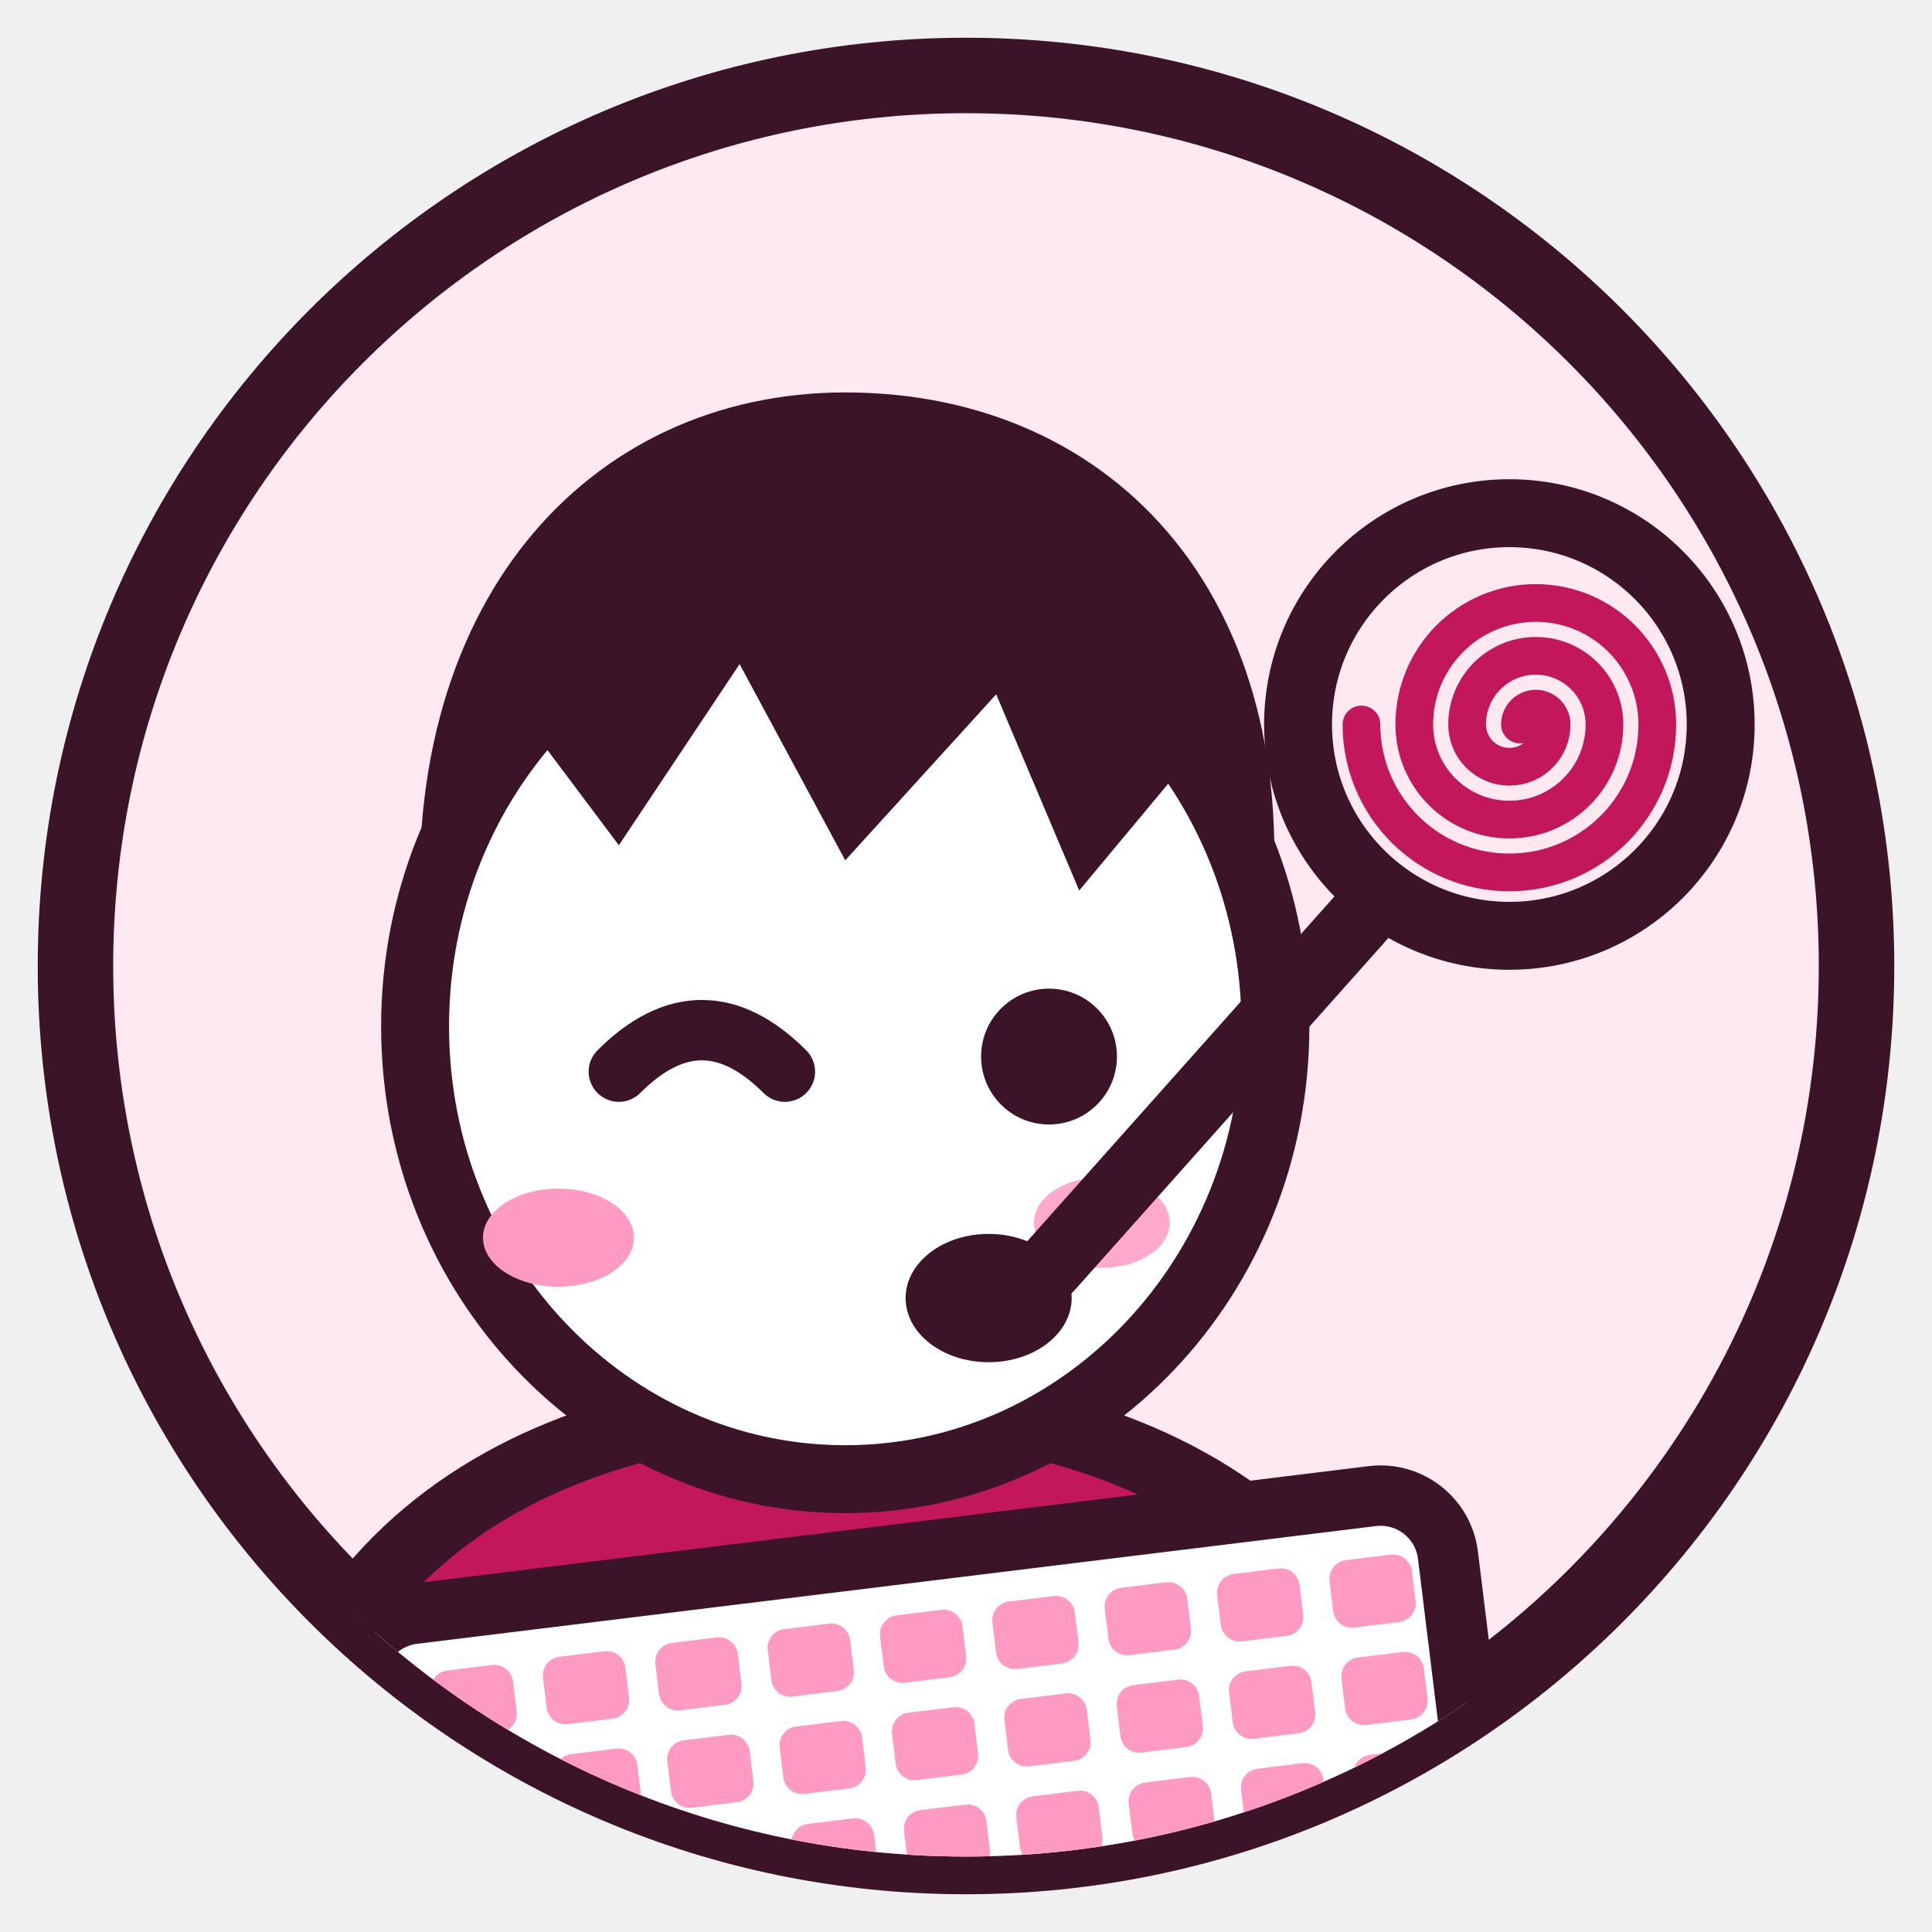
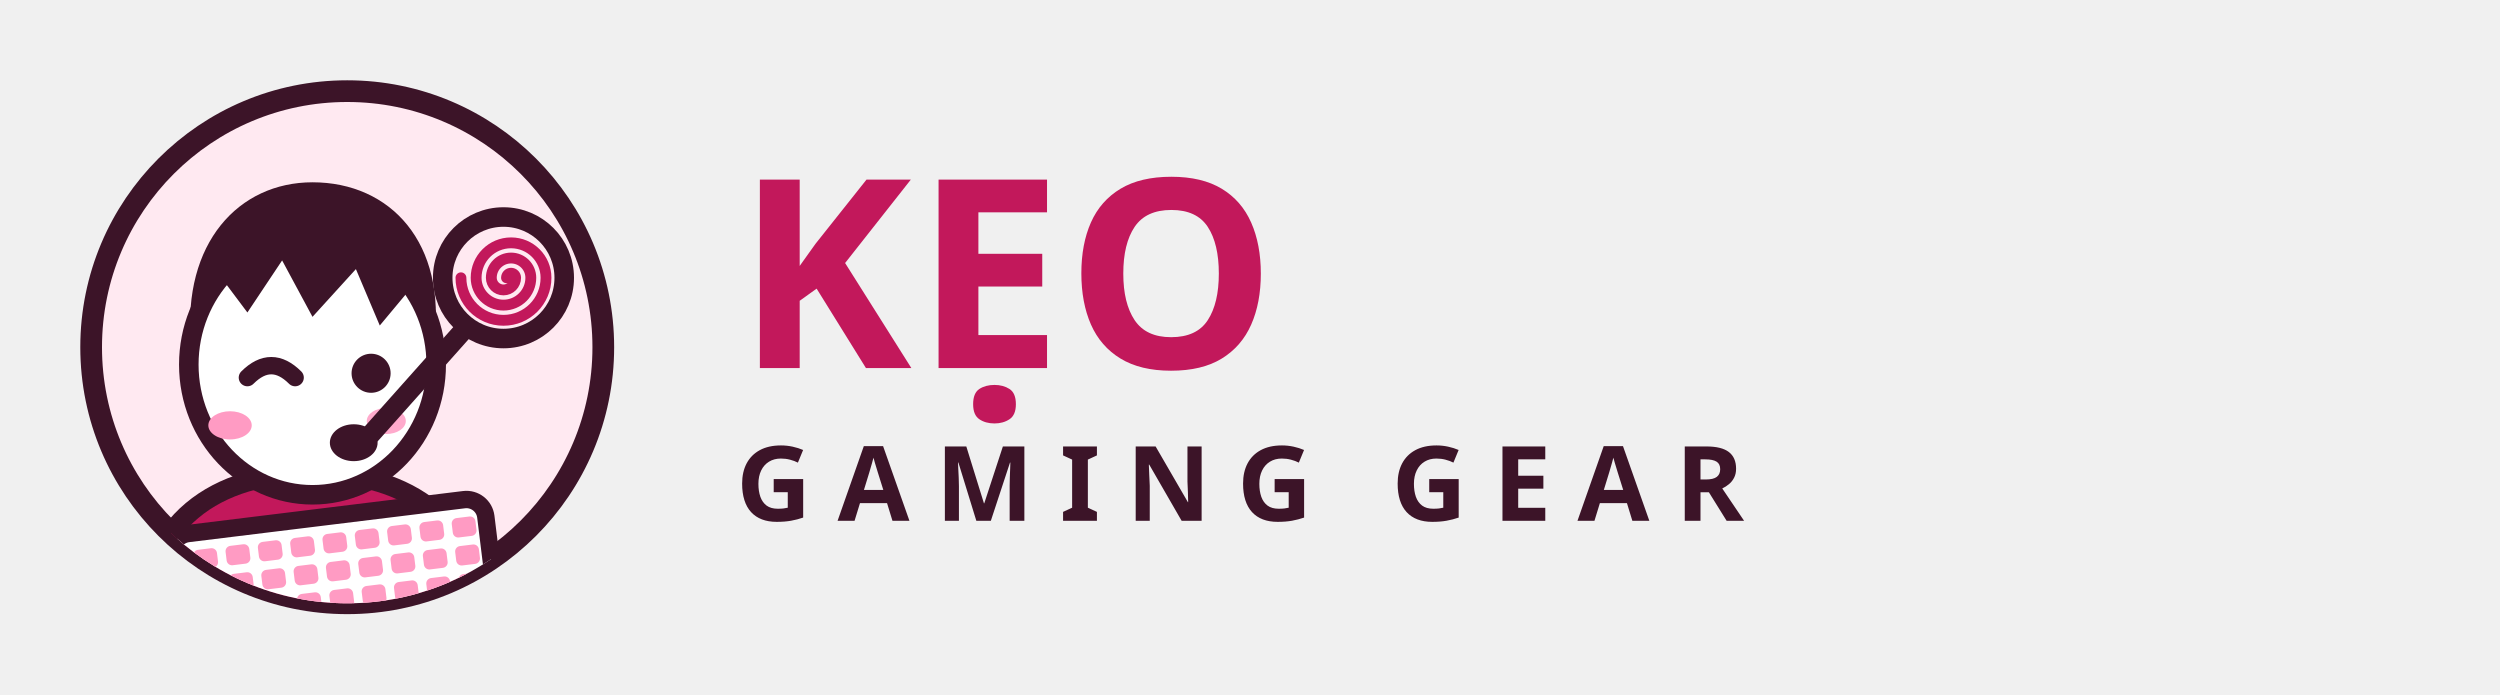
- <svg xmlns="http://www.w3.org/2000/svg" viewBox="0 0 256 256" width="256" height="256" role="img" aria-label="KEO Gaming Shop mascot">
-   <defs>
-     <clipPath id="keoBadge_mark-03-mascot">
-       <circle cx="128" cy="128" r="118" />
-     </clipPath>
-   </defs>
-   <circle cx="128" cy="128" r="118" fill="#ffe9f1" stroke="#3c1428" stroke-width="10" />
-   <g clip-path="url(#keoBadge_mark-03-mascot)" stroke-linejoin="round" stroke-linecap="round">
-     <rect x="96" y="176" width="34" height="30" fill="#ffffff" stroke="#3c1428" stroke-width="9" />
-     <path d="M34,258 C34,208 68,186 112,186 C156,186 190,208 190,258 Z" fill="#c2185b" stroke="#3c1428" stroke-width="9" />
-     <ellipse cx="112" cy="136" rx="57" ry="60" fill="#ffffff" stroke="#3c1428" stroke-width="9" />
-     <ellipse cx="74" cy="164" rx="10" ry="6.5" fill="#ff9bc3" />
-     <ellipse cx="146" cy="162" rx="9" ry="6" fill="#ff9bc3" opacity=".85" />
-     <path d="M56,126 C52,80 78,52 112,52 C148,52 174,80 168,126 L158,100 L143,118 L132,92 L112,114 L98,88 L82,112 L70,96 Z" fill="#3c1428" />
-     <path d="M82,142 q11,-11 22,0" fill="none" stroke="#3c1428" stroke-width="8" />
-     <circle cx="139" cy="140" r="9" fill="#3c1428" />
-     <ellipse cx="131" cy="172" rx="11" ry="8.5" fill="#3c1428" />
-     <path d="M139,168 L188,113" stroke="#3c1428" stroke-width="9" />
-     <circle cx="200" cy="96" r="28" fill="#ffe9f1" stroke="#3c1428" stroke-width="9" />
-     <g transform="translate(200,96) scale(0.7) translate(-48,-50)">
-       <path d="M50,50 A3,3 0 0 1 56,50 A8,8 0 0 1 40,50 A13,13 0 0 1 66,50 A18,18 0 0 1 30,50 A23,23 0 0 1 76,50 A28,28 0 0 1 20,50" fill="none" stroke="#c2185b" stroke-width="7.14" stroke-linecap="round" />
-     </g>
-     <g transform="rotate(-7 120 228)">
-       <rect x="48" y="206" width="146" height="46" rx="9" fill="#ffffff" stroke="#3c1428" stroke-width="8" />
-       <rect x="58" y="214" width="11" height="9" rx="2.5" fill="#ff9bc3" />
-       <rect x="73" y="214" width="11" height="9" rx="2.5" fill="#ff9bc3" />
-       <rect x="88" y="214" width="11" height="9" rx="2.5" fill="#ff9bc3" />
-       <rect x="103" y="214" width="11" height="9" rx="2.5" fill="#ff9bc3" />
-       <rect x="118" y="214" width="11" height="9" rx="2.5" fill="#ff9bc3" />
-       <rect x="133" y="214" width="11" height="9" rx="2.5" fill="#ff9bc3" />
-       <rect x="148" y="214" width="11" height="9" rx="2.5" fill="#ff9bc3" />
-       <rect x="163" y="214" width="11" height="9" rx="2.5" fill="#ff9bc3" />
-       <rect x="178" y="214" width="11" height="9" rx="2.5" fill="#ff9bc3" />
-       <rect x="58" y="227" width="11" height="9" rx="2.5" fill="#ff9bc3" />
-       <rect x="73" y="227" width="11" height="9" rx="2.5" fill="#ff9bc3" />
-       <rect x="88" y="227" width="11" height="9" rx="2.5" fill="#ff9bc3" />
-       <rect x="103" y="227" width="11" height="9" rx="2.5" fill="#ff9bc3" />
-       <rect x="118" y="227" width="11" height="9" rx="2.5" fill="#ff9bc3" />
-       <rect x="133" y="227" width="11" height="9" rx="2.5" fill="#ff9bc3" />
-       <rect x="148" y="227" width="11" height="9" rx="2.5" fill="#ff9bc3" />
-       <rect x="163" y="227" width="11" height="9" rx="2.5" fill="#ff9bc3" />
-       <rect x="178" y="227" width="11" height="9" rx="2.5" fill="#ff9bc3" />
-       <rect x="58" y="240" width="11" height="9" rx="2.5" fill="#ff9bc3" />
-       <rect x="73" y="240" width="11" height="9" rx="2.5" fill="#ff9bc3" />
-       <rect x="88" y="240" width="11" height="9" rx="2.5" fill="#ff9bc3" />
-       <rect x="103" y="240" width="11" height="9" rx="2.5" fill="#ff9bc3" />
-       <rect x="118" y="240" width="11" height="9" rx="2.5" fill="#ff9bc3" />
-       <rect x="133" y="240" width="11" height="9" rx="2.5" fill="#ff9bc3" />
-       <rect x="148" y="240" width="11" height="9" rx="2.5" fill="#ff9bc3" />
-       <rect x="163" y="240" width="11" height="9" rx="2.5" fill="#ff9bc3" />
-       <rect x="178" y="240" width="11" height="9" rx="2.5" fill="#ff9bc3" />
+ <svg xmlns="http://www.w3.org/2000/svg" viewBox="0 0 720 200" width="720" height="200" role="img" aria-label="KẸO Gaming Gear">
+   <g transform="translate(20,20) scale(0.625)">
+     <defs>
+       <clipPath id="lk3">
+         <circle cx="128" cy="128" r="118" />
+       </clipPath>
+     </defs>
+     <circle cx="128" cy="128" r="118" fill="#ffe9f1" stroke="#3c1428" stroke-width="10" />
+     <g clip-path="url(#lk3)" stroke-linejoin="round" stroke-linecap="round">
+       <rect x="96" y="176" width="34" height="30" fill="#ffffff" stroke="#3c1428" stroke-width="9" />
+       <path d="M34,258 C34,208 68,186 112,186 C156,186 190,208 190,258 Z" fill="#c2185b" stroke="#3c1428" stroke-width="9" />
+       <ellipse cx="112" cy="136" rx="57" ry="60" fill="#ffffff" stroke="#3c1428" stroke-width="9" />
+       <ellipse cx="74" cy="164" rx="10" ry="6.5" fill="#ff9bc3" />
+       <ellipse cx="146" cy="162" rx="9" ry="6" fill="#ff9bc3" opacity=".85" />
+       <path d="M56,126 C52,80 78,52 112,52 C148,52 174,80 168,126 L158,100 L143,118 L132,92 L112,114 L98,88 L82,112 L70,96 Z" fill="#3c1428" />
+       <path d="M82,142 q11,-11 22,0" fill="none" stroke="#3c1428" stroke-width="8" />
+       <circle cx="139" cy="140" r="9" fill="#3c1428" />
+       <ellipse cx="131" cy="172" rx="11" ry="8.5" fill="#3c1428" />
+       <path d="M139,168 L188,113" stroke="#3c1428" stroke-width="9" />
+       <circle cx="200" cy="96" r="28" fill="#ffe9f1" stroke="#3c1428" stroke-width="9" />
+       <g transform="translate(200,96) scale(0.7) translate(-48,-50)">
+         <path d="M50,50 A3,3 0 0 1 56,50 A8,8 0 0 1 40,50 A13,13 0 0 1 66,50 A18,18 0 0 1 30,50 A23,23 0 0 1 76,50 A28,28 0 0 1 20,50" fill="none" stroke="#c2185b" stroke-width="7.14" stroke-linecap="round" />
+       </g>
+       <g transform="rotate(-7 120 228)">
+         <rect x="48" y="206" width="146" height="46" rx="9" fill="#ffffff" stroke="#3c1428" stroke-width="8" />
+         <rect x="58" y="214" width="11" height="9" rx="2.5" fill="#ff9bc3" />
+         <rect x="73" y="214" width="11" height="9" rx="2.5" fill="#ff9bc3" />
+         <rect x="88" y="214" width="11" height="9" rx="2.5" fill="#ff9bc3" />
+         <rect x="103" y="214" width="11" height="9" rx="2.5" fill="#ff9bc3" />
+         <rect x="118" y="214" width="11" height="9" rx="2.5" fill="#ff9bc3" />
+         <rect x="133" y="214" width="11" height="9" rx="2.5" fill="#ff9bc3" />
+         <rect x="148" y="214" width="11" height="9" rx="2.5" fill="#ff9bc3" />
+         <rect x="163" y="214" width="11" height="9" rx="2.5" fill="#ff9bc3" />
+         <rect x="178" y="214" width="11" height="9" rx="2.5" fill="#ff9bc3" />
+         <rect x="58" y="227" width="11" height="9" rx="2.5" fill="#ff9bc3" />
+         <rect x="73" y="227" width="11" height="9" rx="2.5" fill="#ff9bc3" />
+         <rect x="88" y="227" width="11" height="9" rx="2.5" fill="#ff9bc3" />
+         <rect x="103" y="227" width="11" height="9" rx="2.5" fill="#ff9bc3" />
+         <rect x="118" y="227" width="11" height="9" rx="2.5" fill="#ff9bc3" />
+         <rect x="133" y="227" width="11" height="9" rx="2.5" fill="#ff9bc3" />
+         <rect x="148" y="227" width="11" height="9" rx="2.5" fill="#ff9bc3" />
+         <rect x="163" y="227" width="11" height="9" rx="2.5" fill="#ff9bc3" />
+         <rect x="178" y="227" width="11" height="9" rx="2.5" fill="#ff9bc3" />
+         <rect x="58" y="240" width="11" height="9" rx="2.5" fill="#ff9bc3" />
+         <rect x="73" y="240" width="11" height="9" rx="2.5" fill="#ff9bc3" />
+         <rect x="88" y="240" width="11" height="9" rx="2.5" fill="#ff9bc3" />
+         <rect x="103" y="240" width="11" height="9" rx="2.5" fill="#ff9bc3" />
+         <rect x="118" y="240" width="11" height="9" rx="2.5" fill="#ff9bc3" />
+         <rect x="133" y="240" width="11" height="9" rx="2.5" fill="#ff9bc3" />
+         <rect x="148" y="240" width="11" height="9" rx="2.5" fill="#ff9bc3" />
+         <rect x="163" y="240" width="11" height="9" rx="2.5" fill="#ff9bc3" />
+         <rect x="178" y="240" width="11" height="9" rx="2.5" fill="#ff9bc3" />
+       </g>
    </g>
  </g>
+   <text x="212" y="106" font-family="Fredoka, 'Baloo 2', 'Nunito', 'Segoe UI', sans-serif" font-size="76" font-weight="700" fill="#c2185b" letter-spacing="1">KẸO</text>
+   <text x="212" y="150" font-family="Fredoka, 'Baloo 2', 'Nunito', 'Segoe UI', sans-serif" font-size="30" font-weight="600" fill="#3c1428" letter-spacing="7.5">GAMING GEAR</text>
</svg>
